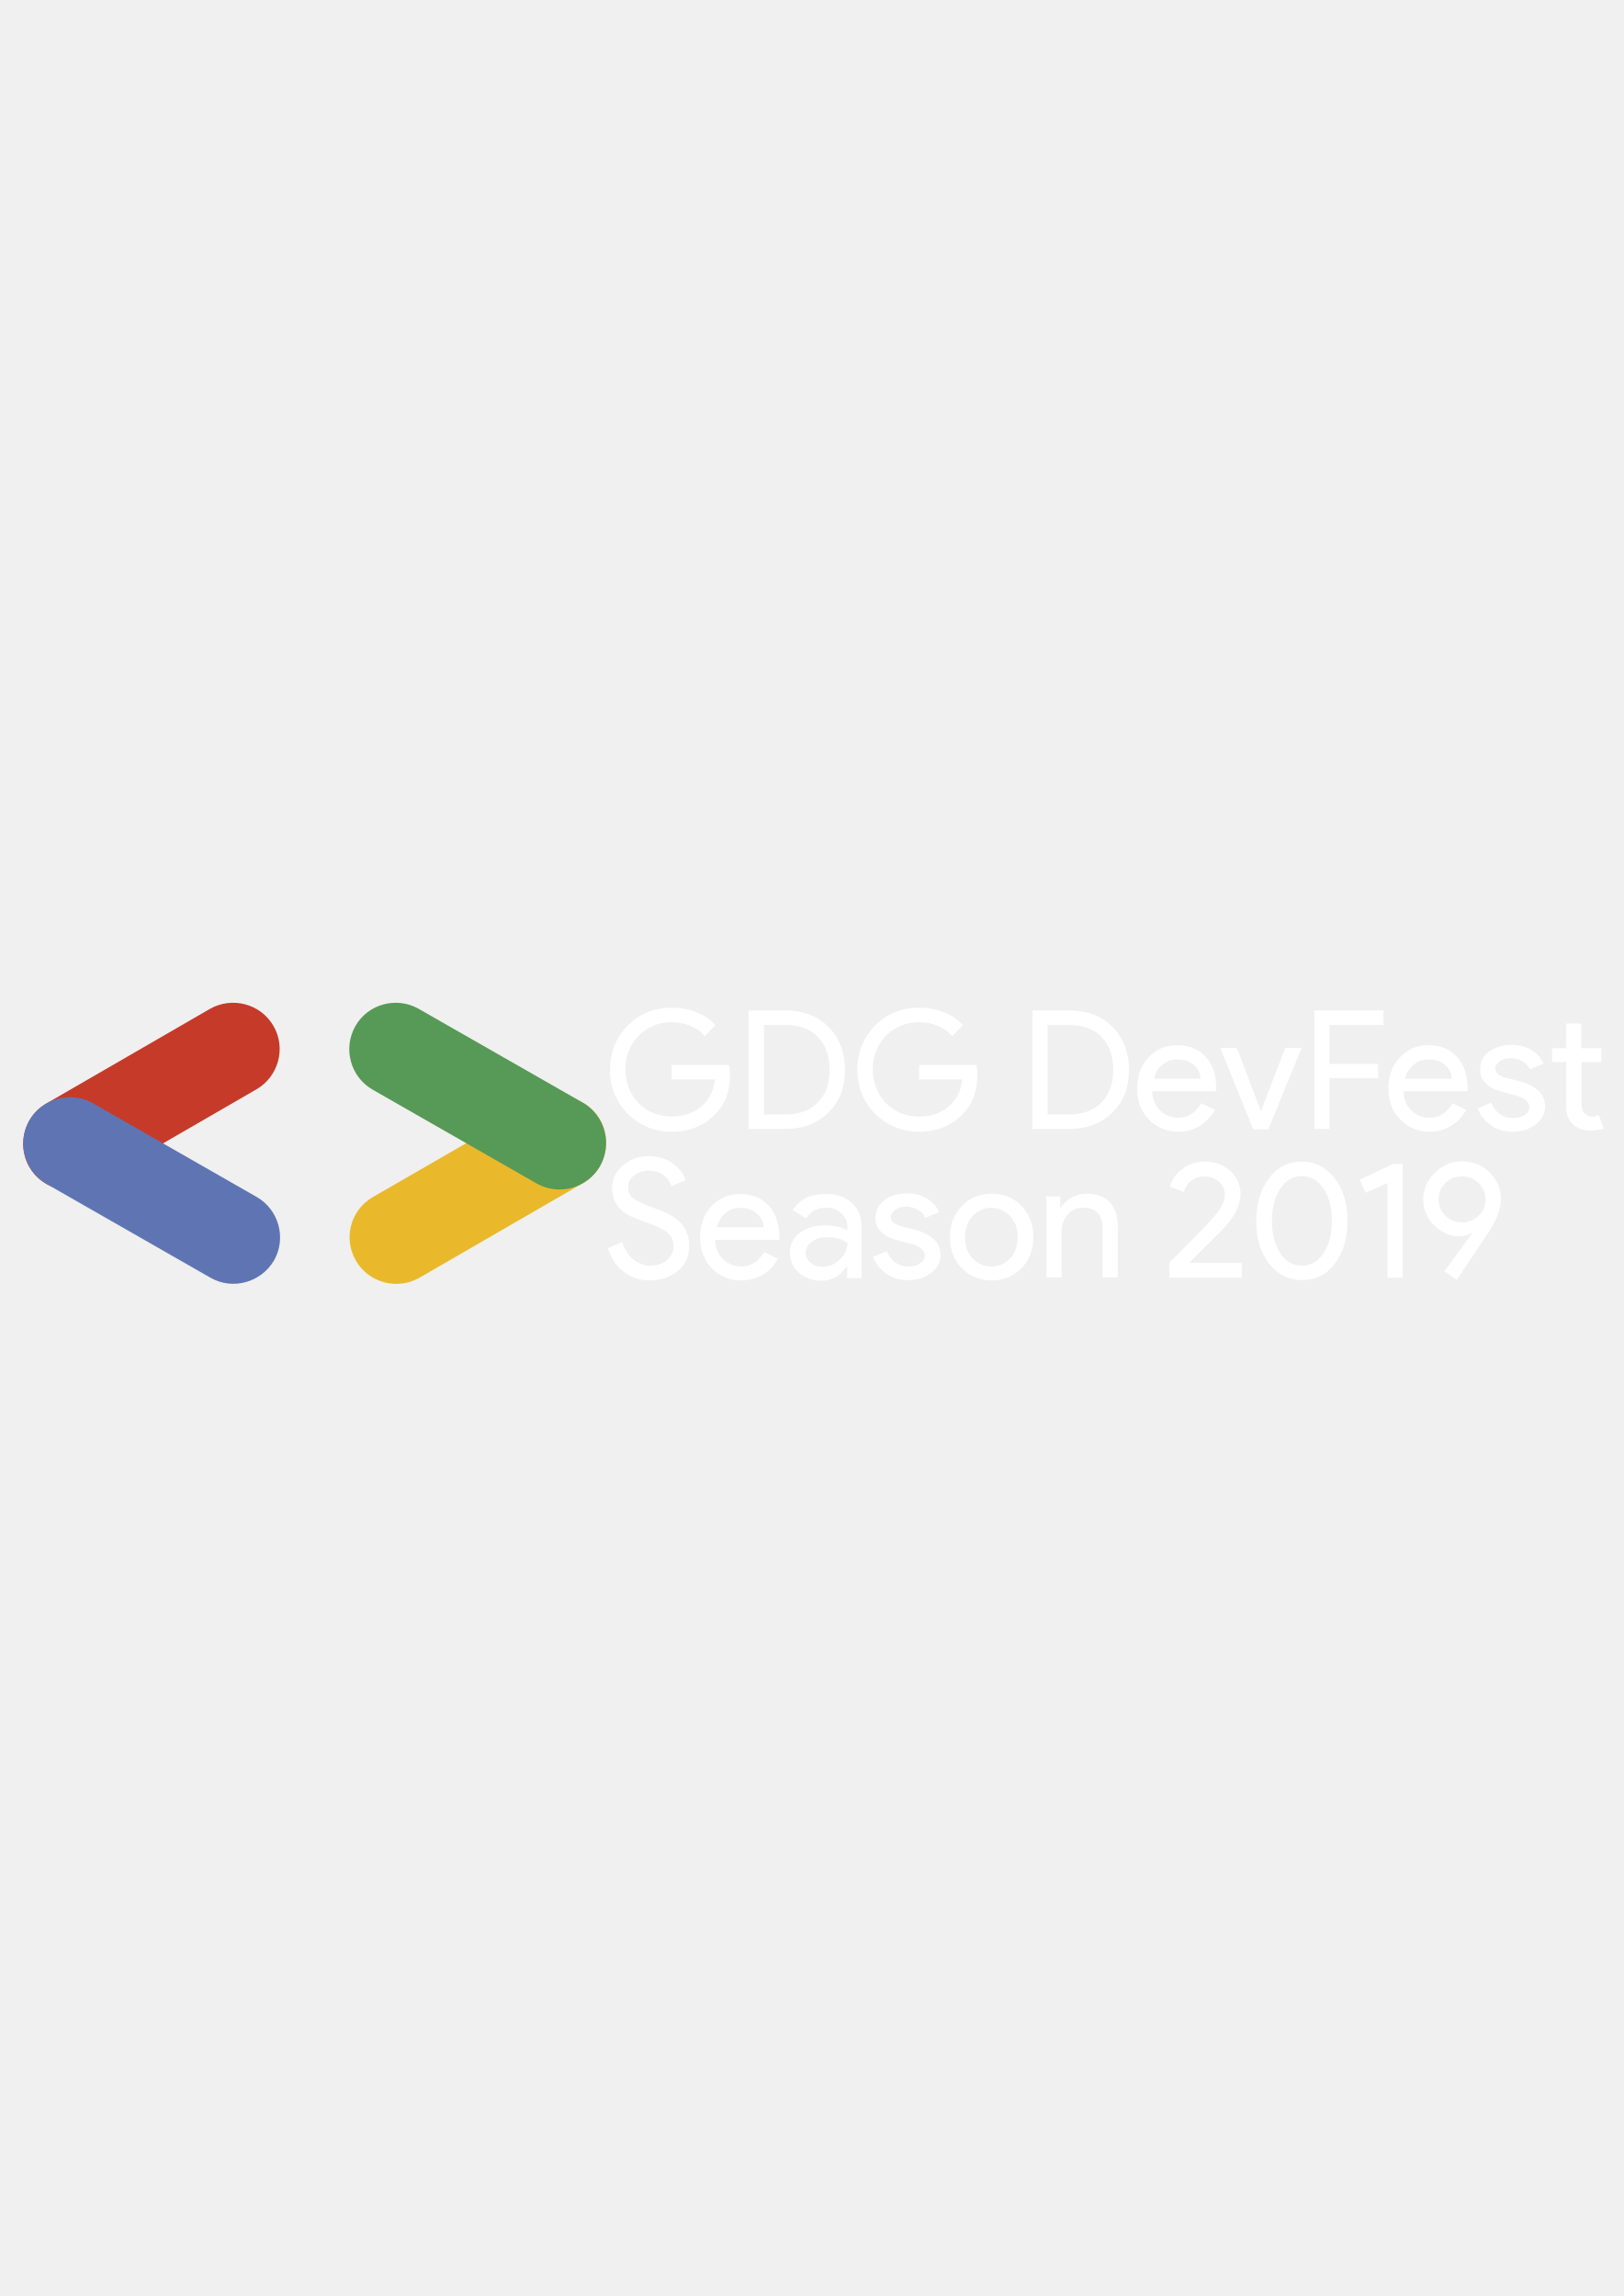
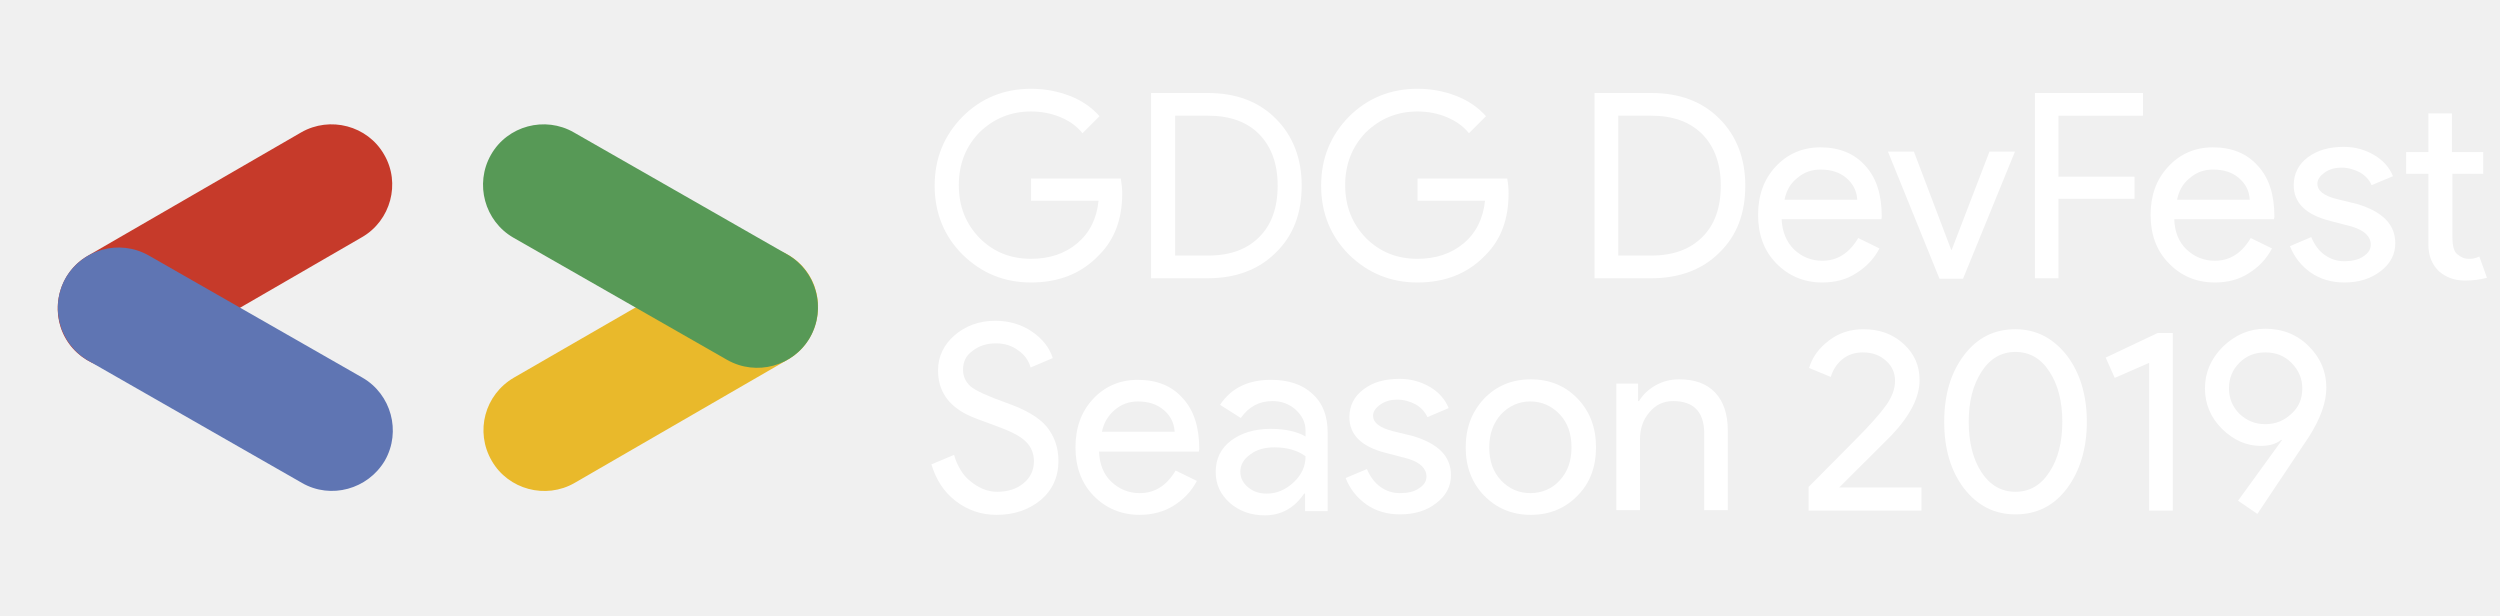
- <svg xmlns="http://www.w3.org/2000/svg" xml:space="preserve" width="210mm" height="297mm" version="1.1" style="shape-rendering:geometricPrecision; text-rendering:geometricPrecision; image-rendering:optimizeQuality; fill-rule:evenodd; clip-rule:evenodd" viewBox="0 0 21000 29700">
+ <svg xmlns="http://www.w3.org/2000/svg" xml:space="preserve" width="207mm" height="51mm" version="1.1" style="shape-rendering:geometricPrecision; text-rendering:geometricPrecision; image-rendering:optimizeQuality; fill-rule:evenodd; clip-rule:evenodd" viewBox="0 0 20700 5100">
  <defs>
    <style type="text/css">
   
    .fil3 {fill:#579956}
    .fil1 {fill:#5F75B3}
    .fil0 {fill:#C63A2A}
    .fil2 {fill:#E9B92B}
    .fil4 {fill:white}
   
  </style>
  </defs>
  <g id="Capa_x0020_1">
-     <g id="_2836832101584">
+     <g id="_2836881006272">
      <g>
-         <g>
-           <path class="fil0" d="M3317 14091l-2116 1224c-286,165 -657,67 -822,-219l0 0c-164,-285 -66,-657 219,-821l2116 -1224c286,-164 658,-67 822,219l0 0c168,285 66,657 -219,821z" />
-           <path class="fil1" d="M2722 16528l-2120 -1213c-285,-164 -387,-531 -223,-821l0 0c165,-285 532,-387 822,-223l2120 1213c285,164 387,532 223,821l0 0c-169,286 -536,387 -822,223z" />
-         </g>
-         <g>
-           <path class="fil2" d="M4823 15484l2116 -1221c285,-164 657,-66 821,219l0 0c164,286 67,657 -219,822l-2116 1224c-286,164 -657,66 -821,-219l0 0c-169,-290 -71,-657 219,-825z" />
-           <path class="fil3" d="M5417 13051l2120 1212c286,165 387,532 223,822l0 0c-164,285 -532,387 -821,223l-2120 -1213c-286,-164 -387,-532 -223,-821l0 0c164,-290 536,-387 821,-223z" />
-         </g>
+         <path class="fil0" d="M2997 1964l-1766 1022c-239,138 -549,56 -687,-183l0 0c-137,-238 -55,-548 183,-685l1767 -1022c239,-137 549,-56 686,183l0 0c140,238 55,548 -183,685z" />
+         <path class="fil1" d="M2501 3999l-1771 -1013c-237,-137 -323,-443 -186,-685l0 0c138,-238 444,-323 687,-186l1770 1012c238,137 323,445 186,686l0 0c-141,239 -448,323 -686,186z" />
      </g>
      <g>
-         <path class="fil4" d="M9442 13900c0,215 -63,383 -192,512 -144,152 -332,227 -563,227 -223,0 -411,-78 -567,-231 -153,-153 -231,-344 -231,-571 0,-227 78,-415 231,-571 152,-153 344,-231 567,-231 114,0 219,20 321,59 102,39 184,98 246,168l-141 141c-47,-59 -109,-102 -183,-133 -75,-31 -157,-47 -243,-47 -168,0 -309,59 -426,172 -114,117 -172,262 -172,438 0,176 58,321 172,438 117,117 258,172 426,172 153,0 282,-43 383,-129 102,-86 161,-203 176,-352l-559 0 0 -184 743 0c8,47 12,86 12,122z" />
-         <path class="fil4" d="M9681 14608l0 -1538 469 0c235,0 422,71 563,212 141,140 215,328 215,555 0,231 -70,415 -215,555 -141,141 -332,212 -563,212l-469 0 0 4zm199 -1350l0 1158 274 0c180,0 321,-51 422,-153 102,-101 153,-242 153,-426 0,-180 -51,-321 -153,-426 -101,-102 -242,-153 -422,-153l-274 0z" />
-         <path class="fil4" d="M12641 13900c0,215 -62,383 -191,512 -145,152 -333,227 -563,227 -223,0 -411,-78 -568,-231 -152,-153 -230,-344 -230,-571 0,-227 78,-415 230,-571 153,-153 345,-231 568,-231 113,0 219,20 320,59 102,39 184,98 247,168l-141 141c-47,-59 -110,-102 -184,-133 -74,-31 -156,-47 -242,-47 -169,0 -309,59 -427,172 -113,117 -172,262 -172,438 0,176 59,321 172,438 118,117 258,172 427,172 152,0 281,-43 383,-129 102,-86 160,-203 176,-352l-559 0 0 -184 743 0c8,47 11,86 11,122z" />
-         <path class="fil4" d="M13353 14608l0 -1538 470 0c234,0 422,71 563,212 141,140 215,328 215,555 0,231 -70,415 -215,555 -141,141 -333,212 -563,212l-470 0 0 4zm196 -1350l0 1158 274 0c180,0 320,-51 422,-153 102,-101 153,-242 153,-426 0,-180 -51,-321 -153,-426 -102,-102 -242,-153 -422,-153l-274 0z" />
-         <path class="fil4" d="M15239 14639c-153,0 -282,-55 -384,-161 -101,-105 -148,-238 -148,-399 0,-160 47,-293 144,-398 98,-106 223,-161 372,-161 156,0 282,51 372,153 93,101 136,242 136,422l-3 20 -826 0c4,101 39,187 102,250 66,63 145,94 235,94 125,0 223,-63 297,-188l176 86c-47,90 -114,157 -196,207 -78,51 -172,75 -277,75zm-313 -685l602 0c-4,-74 -35,-133 -90,-180 -55,-47 -125,-70 -215,-70 -74,0 -137,23 -192,70 -54,43 -90,102 -105,180z" />
-         <polygon class="fil4" points="16404,14608 16209,14608 15782,13555 15997,13555 16306,14369 16310,14369 16623,13555 16834,13555 " />
-         <polygon class="fil4" points="17194,13946 17194,14604 16999,14604 16999,13070 17894,13070 17894,13258 17194,13258 17194,13763 17824,13763 17824,13946 " />
-         <path class="fil4" d="M18489 14639c-153,0 -282,-55 -383,-161 -102,-105 -149,-238 -149,-399 0,-160 47,-293 145,-398 97,-106 223,-161 371,-161 157,0 282,51 372,153 94,101 137,242 137,422l-4 20 -825 0c3,101 35,187 101,250 67,63 145,94 235,94 125,0 223,-63 297,-188l176 86c-47,90 -113,157 -195,207 -79,51 -172,75 -278,75zm-313 -685l602 0c-4,-74 -35,-133 -90,-180 -54,-47 -125,-70 -215,-70 -74,0 -137,23 -191,70 -55,43 -90,102 -106,180z" />
-         <path class="fil4" d="M19983 14314c0,90 -39,168 -121,231 -82,63 -180,94 -301,94 -106,0 -200,-28 -278,-82 -78,-55 -137,-129 -172,-219l176 -75c27,63 62,114 113,149 51,35 102,51 161,51 62,0 117,-12 156,-39 43,-28 63,-59 63,-98 0,-67 -51,-117 -153,-149l-180 -47c-203,-51 -305,-148 -305,-297 0,-94 39,-172 117,-231 79,-58 176,-86 298,-86 94,0 176,24 250,67 74,43 129,105 157,176l-177 74c-19,-43 -50,-78 -97,-106 -47,-23 -94,-39 -153,-39 -51,0 -98,12 -137,39 -39,28 -62,59 -62,94 0,59 54,102 168,129l160 39c211,63 317,169 317,325z" />
-         <path class="fil4" d="M20558 14623c-86,0 -156,-27 -215,-78 -55,-55 -86,-125 -86,-219l0 -587 -184 0 0 -180 184 0 0 -320 195 0 0 320 259 0 0 180 -255 0 0 524c0,71 12,118 39,141 28,24 59,39 94,39 16,0 32,0 47,-4 16,-4 28,-8 43,-15l63 176c-55,15 -114,23 -184,23z" />
+         <path class="fil2" d="M4255 3127l1766 -1019c238,-137 549,-55 686,183l0 0c137,239 56,548 -183,686l-1767 1022c-238,137 -548,55 -685,-183l0 0c-141,-242 -59,-548 183,-689z" />
+         <path class="fil3" d="M4751 1096l1770 1012c239,138 323,444 186,686l0 0c-137,238 -444,323 -686,186l-1770 -1012c-238,-137 -323,-445 -186,-686l0 0c137,-242 448,-323 686,-186z" />
      </g>
-       <g>
-         <path class="fil4" d="M8914 16117c0,133 -51,243 -149,325 -101,82 -223,121 -363,121 -129,0 -239,-39 -337,-113 -98,-75 -164,-176 -203,-305l188 -79c11,47 31,86 54,126 24,39 51,70 82,93 32,28 67,47 102,63 39,16 78,24 117,24 90,0 165,-24 220,-71 58,-47 86,-109 86,-184 0,-62 -24,-121 -71,-164 -43,-43 -129,-86 -250,-129 -121,-43 -200,-74 -231,-90 -164,-82 -242,-203 -242,-368 0,-113 47,-211 136,-289 90,-78 204,-121 337,-121 117,0 219,31 305,90 86,58 145,133 172,219l-184 78c-15,-59 -51,-106 -101,-141 -51,-39 -114,-59 -184,-59 -79,0 -141,20 -196,63 -55,39 -78,90 -78,156 0,51 19,98 62,137 47,39 145,82 298,137 156,55 266,118 332,196 63,78 98,172 98,285z" />
-         <path class="fil4" d="M9587 16563c-153,0 -282,-55 -384,-160 -101,-106 -148,-239 -148,-399 0,-161 47,-294 144,-399 98,-106 223,-160 372,-160 157,0 282,50 372,152 94,102 137,243 137,422l-4 20 -826 0c4,102 36,188 102,250 67,63 145,94 235,94 125,0 223,-62 297,-187l176 86c-47,90 -113,156 -196,207 -74,47 -172,74 -277,74zm-313 -688l602 0c-4,-75 -35,-133 -90,-180 -55,-47 -125,-71 -215,-71 -74,0 -137,24 -192,71 -54,47 -90,105 -105,180z" />
-         <path class="fil4" d="M10674 15445c145,0 262,39 344,117 86,78 125,184 125,321l0 649 -187 0 0 -145 -8 0c-82,121 -192,180 -325,180 -117,0 -211,-35 -289,-102 -78,-70 -118,-152 -118,-258 0,-109 43,-195 126,-258 82,-62 191,-98 328,-98 117,0 215,20 290,63l0 -47c0,-70 -28,-125 -83,-176 -54,-47 -117,-70 -191,-70 -110,0 -196,46 -262,140l-172 -109c94,-141 234,-207 422,-207zm-254 762c0,51 23,94 66,129 43,36 94,51 153,51 82,0 156,-31 223,-94 66,-62 98,-133 98,-215 -63,-47 -149,-74 -259,-74 -78,0 -148,19 -199,59 -55,39 -82,86 -82,144z" />
-         <path class="fil4" d="M12164 16235c0,90 -39,168 -121,230 -78,63 -180,94 -301,94 -106,0 -200,-27 -278,-82 -78,-55 -137,-129 -172,-219l176 -74c27,62 63,113 113,148 51,36 102,51 161,51 62,0 117,-11 156,-39 43,-27 63,-59 63,-98 0,-66 -51,-117 -153,-148l-180 -47c-203,-51 -305,-149 -305,-297 0,-94 39,-173 118,-231 78,-59 176,-86 297,-86 94,0 176,23 250,66 75,43 129,106 157,176l-176 75c-20,-43 -51,-79 -98,-106 -47,-24 -94,-39 -153,-39 -50,0 -97,12 -136,39 -40,27 -63,59 -63,94 0,58 55,101 168,129l160 39c212,63 317,168 317,325z" />
-         <path class="fil4" d="M12286 16004c0,-161 50,-293 152,-403 102,-106 231,-160 387,-160 157,0 286,54 388,160 101,106 152,239 152,403 0,164 -51,297 -152,399 -102,105 -231,160 -388,160 -156,0 -285,-55 -387,-160 -102,-106 -152,-239 -152,-399zm195 0c0,113 31,203 98,274 66,70 149,105 242,105 94,0 180,-35 243,-105 66,-71 98,-161 98,-274 0,-114 -32,-204 -98,-274 -67,-70 -149,-106 -243,-106 -93,0 -176,36 -242,106 -63,70 -98,160 -98,274z" />
-         <path class="fil4" d="M13525 15476l188 0 0 145 8 0c31,-51 74,-94 137,-130 62,-35 125,-50 195,-50 130,0 227,35 298,109 70,74 105,180 105,313l0 661 -195 0 0 -645c-4,-172 -90,-258 -258,-258 -79,0 -145,31 -196,93 -55,63 -78,141 -78,227l0 583 -196 0 0 -1048 -8 0z" />
-         <path class="fil4" d="M16060 16340l0 188 -935 0 0 -196 380 -383c129,-129 215,-227 262,-293 47,-67 74,-133 74,-204 0,-62 -24,-121 -74,-164 -51,-47 -114,-70 -192,-70 -67,0 -125,19 -172,58 -47,39 -78,90 -94,145l-180 -74c27,-90 82,-165 164,-227 82,-63 176,-94 286,-94 133,0 242,39 332,121 90,82 133,180 133,301 0,141 -78,294 -234,458l-431 430 681 0 0 4z" />
-         <path class="fil4" d="M16248 15793c0,-223 54,-407 164,-552 110,-145 250,-215 426,-215 172,0 313,74 427,219 109,145 164,329 164,548 0,219 -55,403 -164,551 -110,145 -251,215 -427,215 -172,0 -313,-70 -426,-215 -110,-145 -164,-328 -164,-551zm978 0c0,-169 -36,-309 -106,-415 -70,-109 -164,-164 -282,-164 -117,0 -211,55 -281,164 -71,110 -106,246 -106,415 0,168 35,309 106,418 70,106 164,161 281,161 118,0 212,-55 282,-165 70,-105 106,-246 106,-414z" />
-         <polygon class="fil4" points="18141,15061 18141,16528 17945,16528 17945,15304 17660,15429 17585,15261 18016,15057 18141,15057 " />
-         <path class="fil4" d="M18868 15992c-117,0 -223,-47 -320,-141 -94,-94 -141,-207 -141,-336 0,-133 51,-246 148,-344 102,-98 219,-149 352,-149 141,0 262,47 360,145 98,98 145,211 145,344 0,117 -47,254 -145,407l-426 637 -160 -109 363 -501 -4 -4c-43,35 -101,51 -172,51zm345 -477c0,-82 -32,-153 -90,-211 -59,-59 -130,-86 -216,-86 -86,0 -156,27 -215,86 -58,58 -86,129 -86,211 0,82 28,152 86,211 63,59 133,86 215,86 83,0 153,-27 216,-86 62,-55 90,-125 90,-211z" />
-       </g>
+     </g>
+     <g id="_2836881002048">
+       <path class="fil4" d="M9292 1600c0,215 -63,383 -192,512 -144,152 -332,227 -563,227 -223,0 -411,-78 -567,-231 -153,-153 -231,-344 -231,-571 0,-227 78,-415 231,-571 152,-153 344,-231 567,-231 114,0 219,20 321,59 102,39 184,98 246,168l-141 141c-47,-59 -109,-102 -183,-133 -75,-31 -157,-47 -243,-47 -168,0 -309,59 -426,172 -114,117 -172,262 -172,438 0,176 58,321 172,438 117,117 258,172 426,172 153,0 282,-43 383,-129 102,-86 161,-203 176,-352l-559 0 0 -184 743 0c8,47 12,86 12,122z" />
+       <path class="fil4" d="M9531 2308l0 -1538 469 0c235,0 422,71 563,212 141,140 215,328 215,555 0,231 -70,415 -215,555 -141,141 -332,212 -563,212l-469 0 0 4zm199 -1350l0 1158 274 0c180,0 321,-51 422,-153 102,-101 153,-242 153,-426 0,-180 -51,-321 -153,-426 -101,-102 -242,-153 -422,-153l-274 0z" />
+       <path class="fil4" d="M12491 1600c0,215 -62,383 -191,512 -145,152 -333,227 -563,227 -223,0 -411,-78 -568,-231 -152,-153 -230,-344 -230,-571 0,-227 78,-415 230,-571 153,-153 345,-231 568,-231 113,0 219,20 320,59 102,39 184,98 247,168l-141 141c-47,-59 -110,-102 -184,-133 -74,-31 -156,-47 -242,-47 -169,0 -309,59 -427,172 -113,117 -172,262 -172,438 0,176 59,321 172,438 118,117 258,172 427,172 152,0 281,-43 383,-129 102,-86 160,-203 176,-352l-559 0 0 -184 743 0c8,47 11,86 11,122z" />
+       <path class="fil4" d="M13203 2308l0 -1538 470 0c234,0 422,71 563,212 141,140 215,328 215,555 0,231 -70,415 -215,555 -141,141 -333,212 -563,212l-470 0 0 4zm196 -1350l0 1158 274 0c180,0 320,-51 422,-153 102,-101 153,-242 153,-426 0,-180 -51,-321 -153,-426 -102,-102 -242,-153 -422,-153l-274 0z" />
+       <path class="fil4" d="M15089 2339c-153,0 -282,-55 -384,-161 -101,-105 -148,-238 -148,-399 0,-160 47,-293 144,-398 98,-106 223,-161 372,-161 156,0 282,51 372,153 93,101 136,242 136,422l-3 20 -826 0c4,101 39,187 102,250 66,63 145,94 235,94 125,0 223,-63 297,-188l176 86c-47,90 -114,157 -196,207 -78,51 -172,75 -277,75zm-313 -685l602 0c-4,-74 -35,-133 -90,-180 -55,-47 -125,-70 -215,-70 -74,0 -137,23 -192,70 -54,43 -90,102 -105,180z" />
+       <polygon class="fil4" points="16254,2308 16059,2308 15632,1255 15847,1255 16156,2069 16160,2069 16473,1255 16684,1255 " />
+       <polygon class="fil4" points="17044,1646 17044,2304 16849,2304 16849,770 17744,770 17744,958 17044,958 17044,1463 17674,1463 17674,1646 " />
+       <path class="fil4" d="M18339 2339c-153,0 -282,-55 -383,-161 -102,-105 -149,-238 -149,-399 0,-160 47,-293 145,-398 97,-106 223,-161 371,-161 157,0 282,51 372,153 94,101 137,242 137,422l-4 20 -825 0c3,101 35,187 101,250 67,63 145,94 235,94 125,0 223,-63 297,-188l176 86c-47,90 -113,157 -195,207 -79,51 -172,75 -278,75zm-313 -685l602 0c-4,-74 -35,-133 -90,-180 -54,-47 -125,-70 -215,-70 -74,0 -137,23 -191,70 -55,43 -90,102 -106,180z" />
+       <path class="fil4" d="M19833 2014c0,90 -39,168 -121,231 -82,63 -180,94 -301,94 -106,0 -200,-28 -278,-82 -78,-55 -137,-129 -172,-219l176 -75c27,63 62,114 113,149 51,35 102,51 161,51 62,0 117,-12 156,-39 43,-28 63,-59 63,-98 0,-67 -51,-117 -153,-149l-180 -47c-203,-51 -305,-148 -305,-297 0,-94 39,-172 117,-231 79,-58 176,-86 298,-86 94,0 176,24 250,67 74,43 129,105 157,176l-177 74c-19,-43 -50,-78 -97,-106 -47,-23 -94,-39 -153,-39 -51,0 -98,12 -137,39 -39,28 -62,59 -62,94 0,59 54,102 168,129l160 39c211,63 317,169 317,325z" />
+       <path class="fil4" d="M20408 2323c-86,0 -156,-27 -215,-78 -55,-55 -86,-125 -86,-219l0 -587 -184 0 0 -180 184 0 0 -320 195 0 0 320 259 0 0 180 -255 0 0 524c0,71 12,118 39,141 28,24 59,39 94,39 16,0 32,0 47,-4 16,-4 28,-8 43,-15l63 176c-55,15 -114,23 -184,23z" />
+     </g>
+     <g id="_2836881000352">
+       <path class="fil4" d="M8764 3817c0,133 -51,243 -149,325 -101,82 -223,121 -363,121 -129,0 -239,-39 -337,-113 -98,-75 -164,-176 -203,-305l188 -79c11,47 31,86 54,126 24,39 51,70 82,93 32,28 67,47 102,63 39,16 78,24 117,24 90,0 165,-24 220,-71 58,-47 86,-109 86,-184 0,-62 -24,-121 -71,-164 -43,-43 -129,-86 -250,-129 -121,-43 -200,-74 -231,-90 -164,-82 -242,-203 -242,-368 0,-113 47,-211 136,-289 90,-78 204,-121 337,-121 117,0 219,31 305,90 86,58 145,133 172,219l-184 78c-15,-59 -51,-106 -101,-141 -51,-39 -114,-59 -184,-59 -79,0 -141,20 -196,63 -55,39 -78,90 -78,156 0,51 19,98 62,137 47,39 145,82 298,137 156,55 266,118 332,196 63,78 98,172 98,285z" />
+       <path class="fil4" d="M9437 4263c-153,0 -282,-55 -384,-160 -101,-106 -148,-239 -148,-399 0,-161 47,-294 144,-399 98,-106 223,-160 372,-160 157,0 282,50 372,152 94,102 137,243 137,422l-4 20 -826 0c4,102 36,188 102,250 67,63 145,94 235,94 125,0 223,-62 297,-187l176 86c-47,90 -113,156 -196,207 -74,47 -172,74 -277,74zm-313 -688l602 0c-4,-75 -35,-133 -90,-180 -55,-47 -125,-71 -215,-71 -74,0 -137,24 -192,71 -54,47 -90,105 -105,180z" />
+       <path class="fil4" d="M10524 3145c145,0 262,39 344,117 86,78 125,184 125,321l0 649 -187 0 0 -145 -8 0c-82,121 -192,180 -325,180 -117,0 -211,-35 -289,-102 -78,-70 -118,-152 -118,-258 0,-109 43,-195 126,-258 82,-62 191,-98 328,-98 117,0 215,20 290,63l0 -47c0,-70 -28,-125 -83,-176 -54,-47 -117,-70 -191,-70 -110,0 -196,46 -262,140l-172 -109c94,-141 234,-207 422,-207zm-254 762c0,51 23,94 66,129 43,36 94,51 153,51 82,0 156,-31 223,-94 66,-62 98,-133 98,-215 -63,-47 -149,-74 -259,-74 -78,0 -148,19 -199,59 -55,39 -82,86 -82,144z" />
+       <path class="fil4" d="M12014 3935c0,90 -39,168 -121,230 -78,63 -180,94 -301,94 -106,0 -200,-27 -278,-82 -78,-55 -137,-129 -172,-219l176 -74c27,62 63,113 113,148 51,36 102,51 161,51 62,0 117,-11 156,-39 43,-27 63,-59 63,-98 0,-66 -51,-117 -153,-148l-180 -47c-203,-51 -305,-149 -305,-297 0,-94 39,-173 118,-231 78,-59 176,-86 297,-86 94,0 176,23 250,66 75,43 129,106 157,176l-176 75c-20,-43 -51,-79 -98,-106 -47,-24 -94,-39 -153,-39 -50,0 -97,12 -136,39 -40,27 -63,59 -63,94 0,58 55,101 168,129l160 39c212,63 317,168 317,325z" />
+       <path class="fil4" d="M12136 3704c0,-161 50,-293 152,-403 102,-106 231,-160 387,-160 157,0 286,54 388,160 101,106 152,239 152,403 0,164 -51,297 -152,399 -102,105 -231,160 -388,160 -156,0 -285,-55 -387,-160 -102,-106 -152,-239 -152,-399zm195 0c0,113 31,203 98,274 66,70 149,105 242,105 94,0 180,-35 243,-105 66,-71 98,-161 98,-274 0,-114 -32,-204 -98,-274 -67,-70 -149,-106 -243,-106 -93,0 -176,36 -242,106 -63,70 -98,160 -98,274z" />
+       <path class="fil4" d="M13375 3176l188 0 0 145 8 0c31,-51 74,-94 137,-130 62,-35 125,-50 195,-50 130,0 227,35 298,109 70,74 105,180 105,313l0 661 -195 0 0 -645c-4,-172 -90,-258 -258,-258 -79,0 -145,31 -196,93 -55,63 -78,141 -78,227l0 583 -196 0 0 -1048 -8 0z" />
+       <path class="fil4" d="M15910 4040l0 188 -935 0 0 -196 380 -383c129,-129 215,-227 262,-293 47,-67 74,-133 74,-204 0,-62 -24,-121 -74,-164 -51,-47 -114,-70 -192,-70 -67,0 -125,19 -172,58 -47,39 -78,90 -94,145l-180 -74c27,-90 82,-165 164,-227 82,-63 176,-94 286,-94 133,0 242,39 332,121 90,82 133,180 133,301 0,141 -78,294 -234,458l-431 430 681 0 0 4z" />
+       <path class="fil4" d="M16098 3493c0,-223 54,-407 164,-552 110,-145 250,-215 426,-215 172,0 313,74 427,219 109,145 164,329 164,548 0,219 -55,403 -164,551 -110,145 -251,215 -427,215 -172,0 -313,-70 -426,-215 -110,-145 -164,-328 -164,-551zm978 0c0,-169 -36,-309 -106,-415 -70,-109 -164,-164 -282,-164 -117,0 -211,55 -281,164 -71,110 -106,246 -106,415 0,168 35,309 106,418 70,106 164,161 281,161 118,0 212,-55 282,-165 70,-105 106,-246 106,-414z" />
+       <polygon class="fil4" points="17991,2761 17991,4228 17795,4228 17795,3004 17510,3129 17435,2961 17866,2757 17991,2757 " />
+       <path class="fil4" d="M18718 3692c-117,0 -223,-47 -320,-141 -94,-94 -141,-207 -141,-336 0,-133 51,-246 148,-344 102,-98 219,-149 352,-149 141,0 262,47 360,145 98,98 145,211 145,344 0,117 -47,254 -145,407l-426 637 -160 -109 363 -501 -4 -4c-43,35 -101,51 -172,51zm345 -477c0,-82 -32,-153 -90,-211 -59,-59 -130,-86 -216,-86 -86,0 -156,27 -215,86 -58,58 -86,129 -86,211 0,82 28,152 86,211 63,59 133,86 215,86 83,0 153,-27 216,-86 62,-55 90,-125 90,-211z" />
    </g>
  </g>
</svg>
